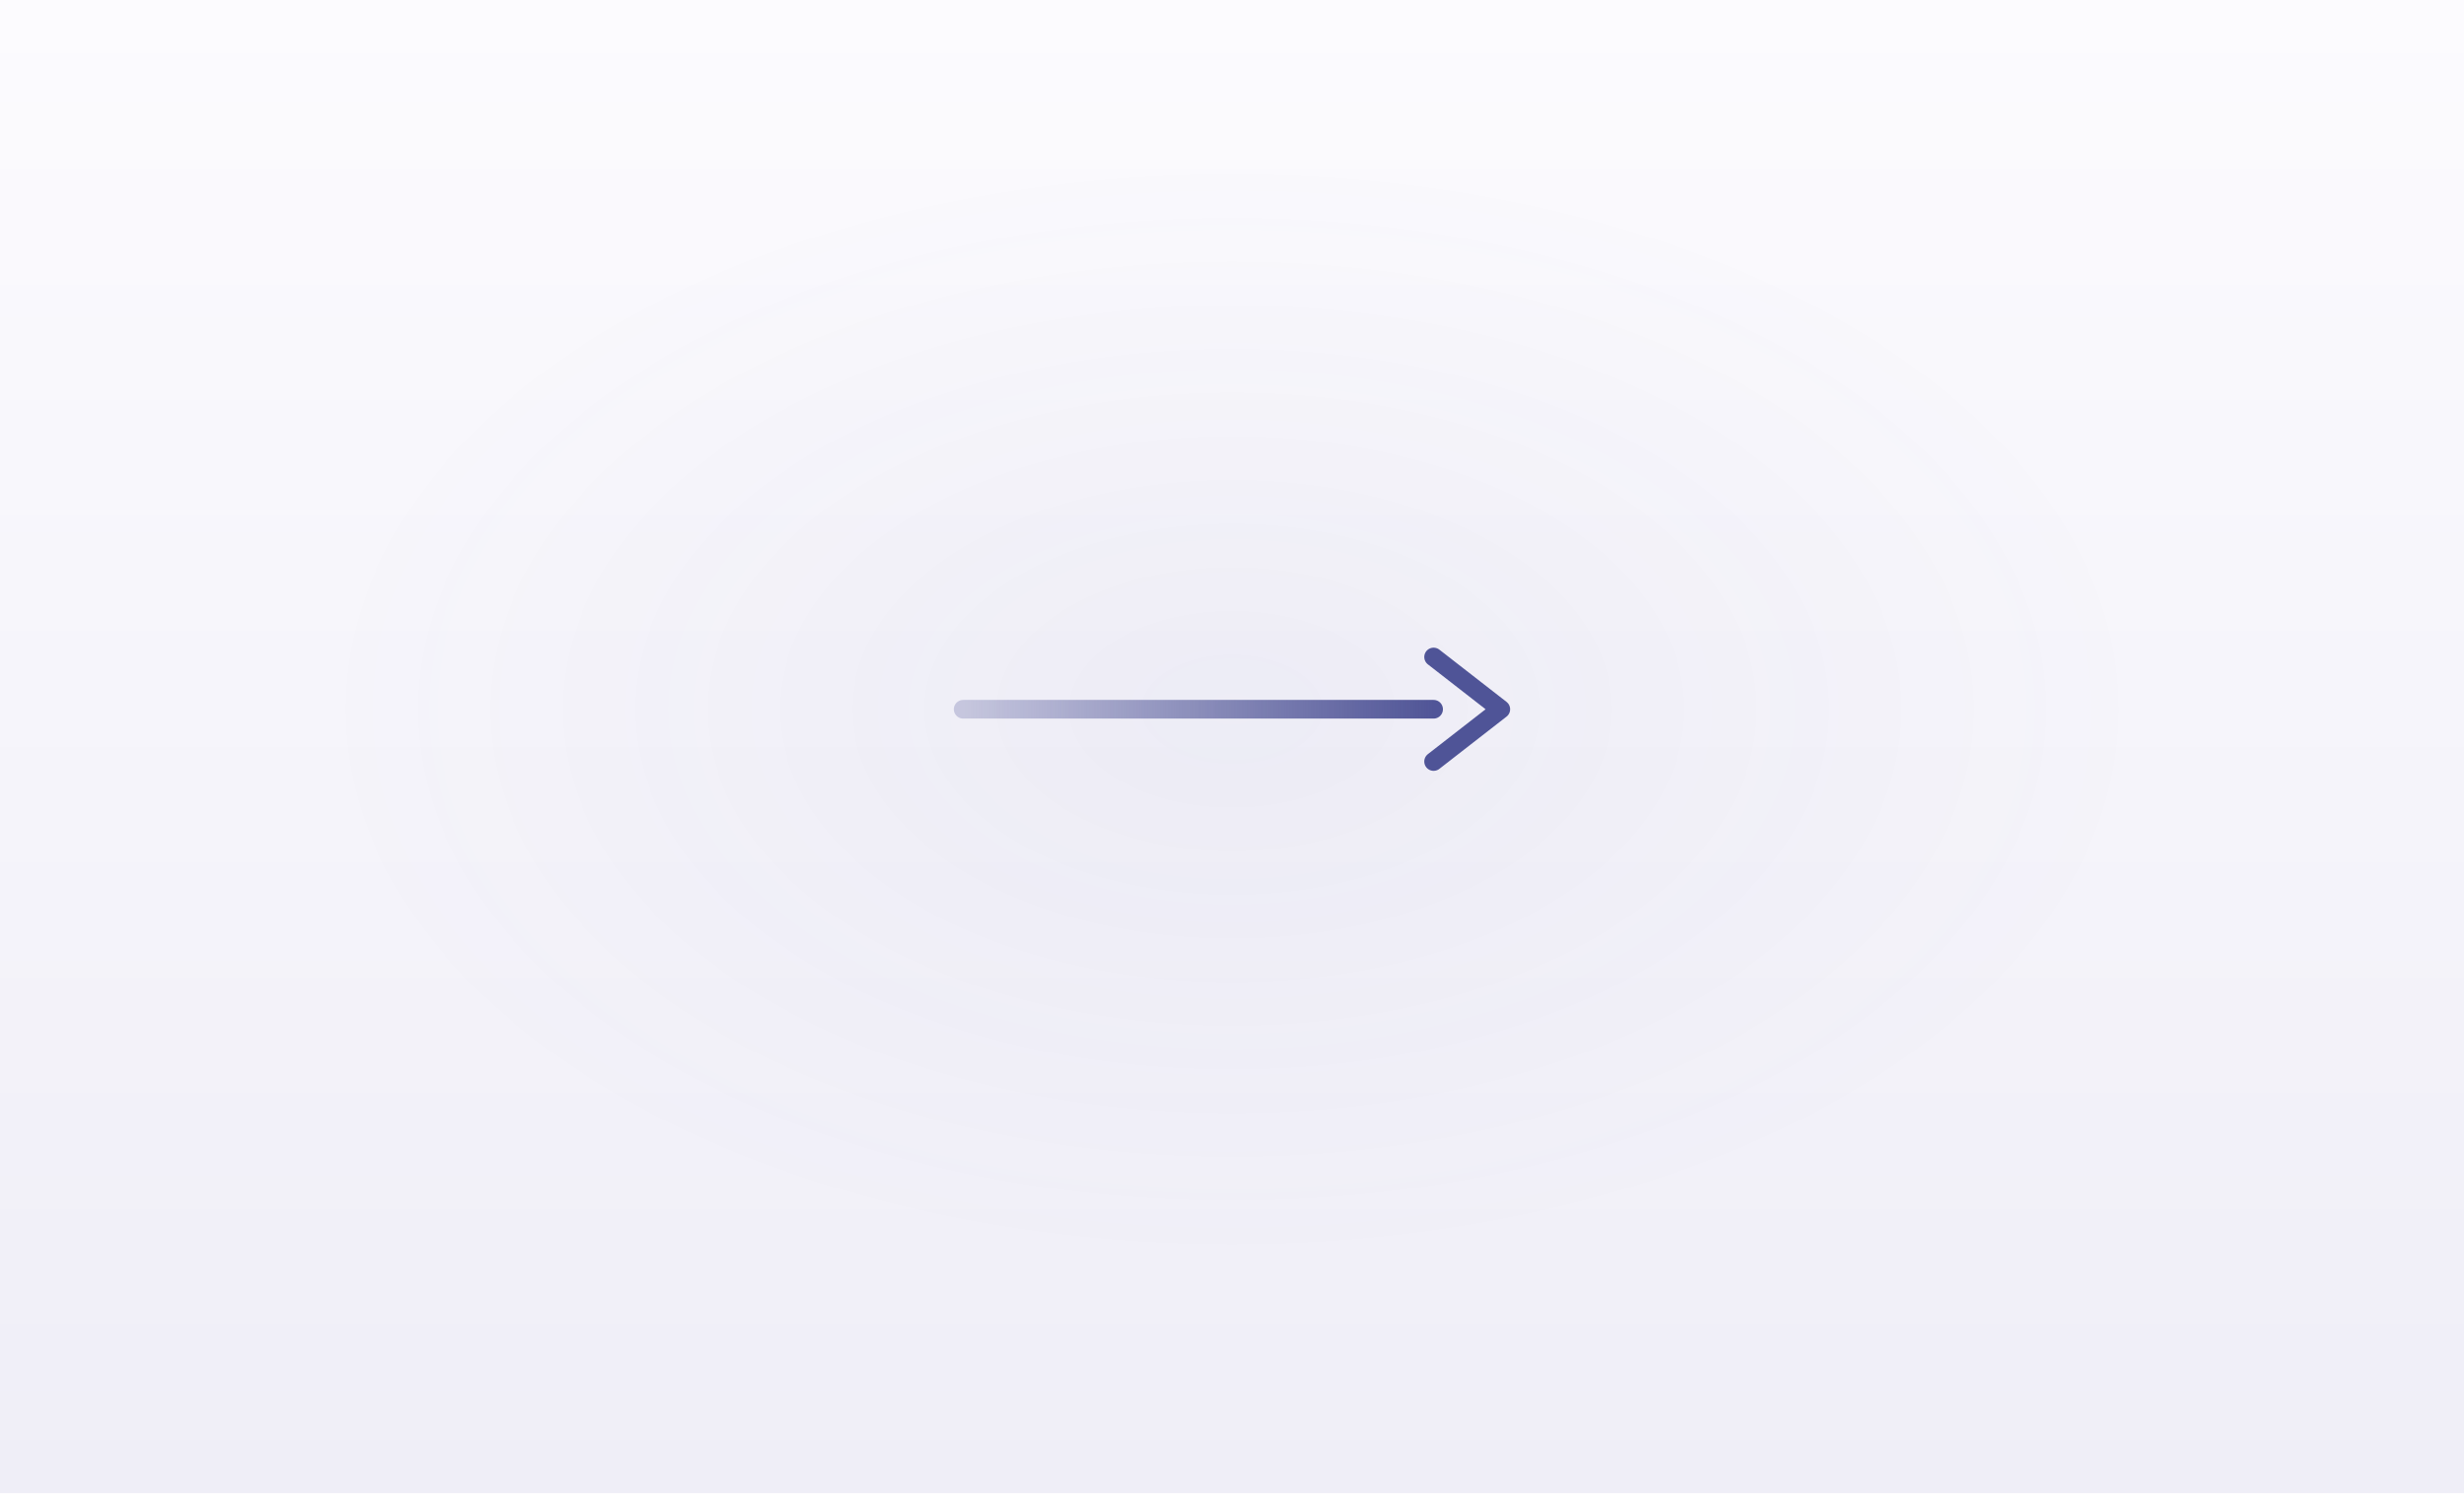
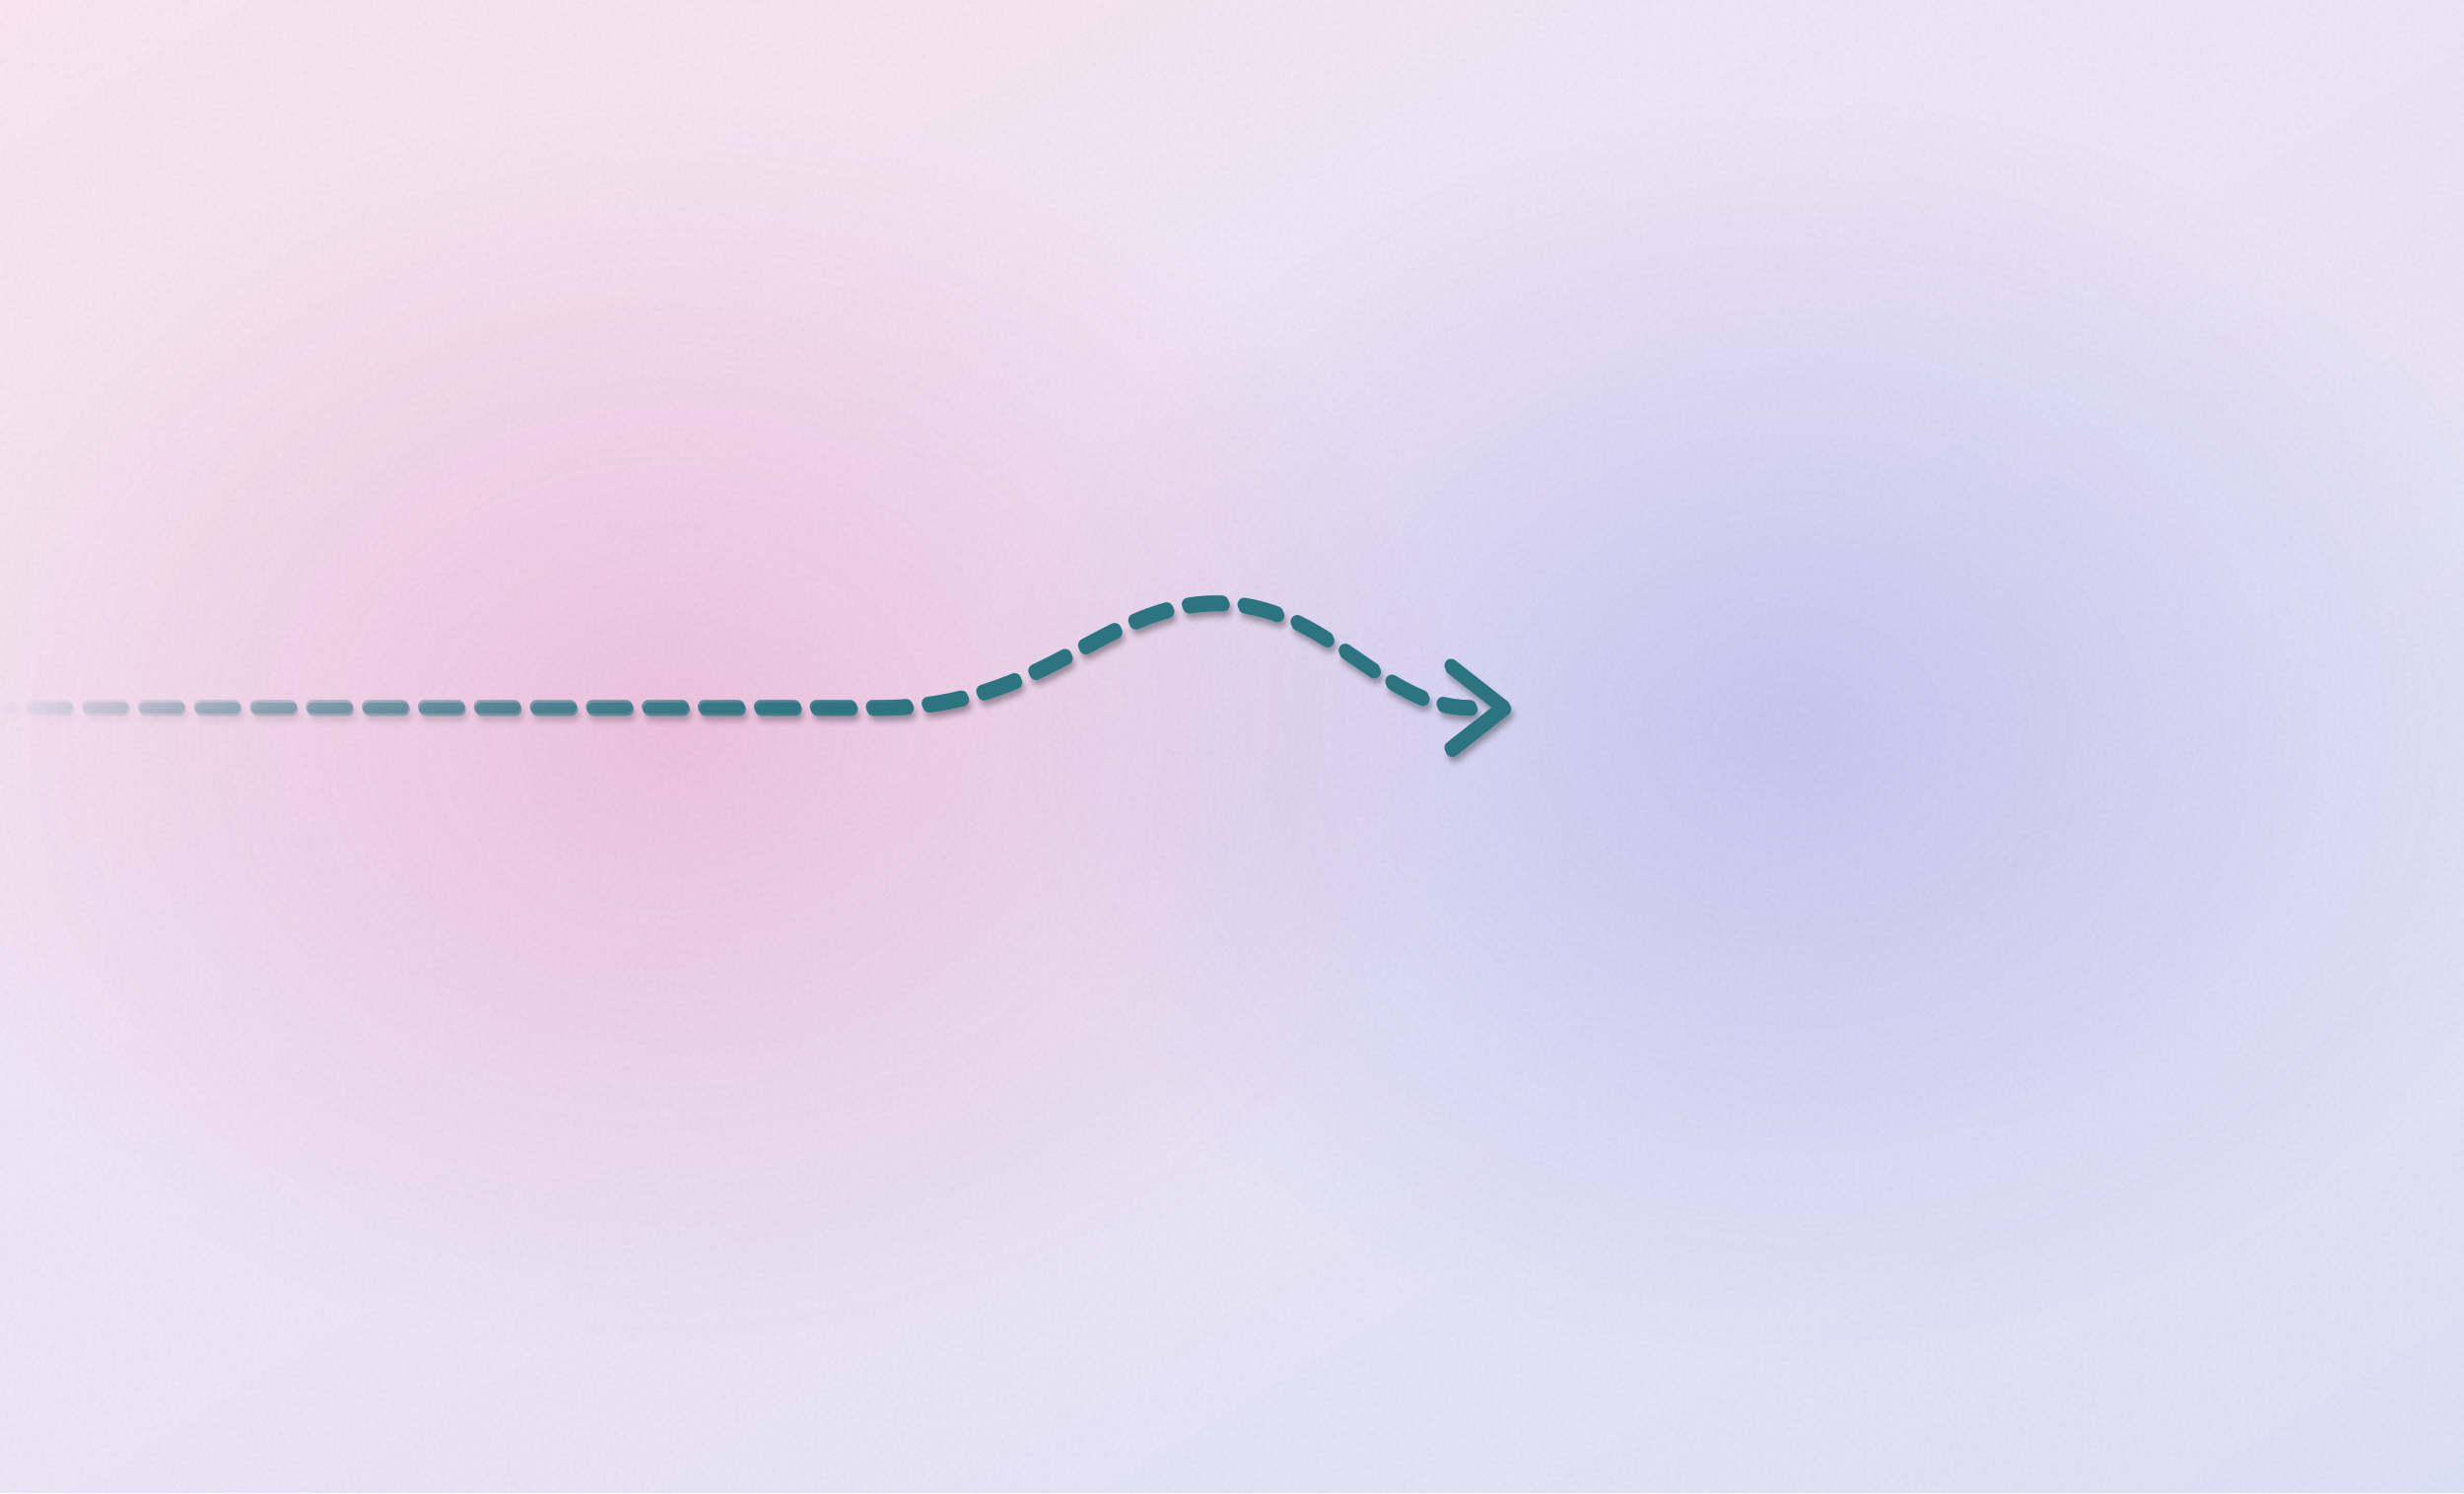
<svg xmlns="http://www.w3.org/2000/svg" width="660" height="400" viewBox="0 0 660 400">
  <defs>
-     <linearGradient id="field" x1="0" y1="0" x2="0" y2="1">
-       <stop offset="0" stop-color="#FCFBFE" />
-       <stop offset="1" stop-color="#EFEEF7" />
+     <linearGradient id="field" x1="0" y1="0" x2="1" y2="1">
+       <stop offset="0" stop-color="#FBE6F1" />
+       <stop offset="0.5" stop-color="#EDE6F8" />
+       <stop offset="1" stop-color="#DCE2F8" />
    </linearGradient>
-     <radialGradient id="wash" cx="0.5" cy="0.5" r="0.5">
-       <stop offset="0" stop-color="#484D92" stop-opacity="0.05" />
-       <stop offset="1" stop-color="#484D92" stop-opacity="0" />
+     <radialGradient id="pool-pink" cx="0.5" cy="0.5" r="0.5">
+       <stop offset="0" stop-color="#E8569B" stop-opacity="0.26" />
+       <stop offset="1" stop-color="#E8569B" stop-opacity="0" />
    </radialGradient>
-     <linearGradient id="shaft" gradientUnits="userSpaceOnUse" x1="258" y1="190" x2="384" y2="190">
-       <stop offset="0" stop-color="#484D92" stop-opacity="0.25" />
-       <stop offset="1" stop-color="#484D92" stop-opacity="0.95" />
+     <radialGradient id="pool-blue" cx="0.5" cy="0.5" r="0.5">
+       <stop offset="0" stop-color="#7178E1" stop-opacity="0.30" />
+       <stop offset="1" stop-color="#7178E1" stop-opacity="0" />
+     </radialGradient>
+     <filter id="felt" x="0" y="0" width="100%" height="100%">
+       <feTurbulence type="fractalNoise" baseFrequency="0.9" numOctaves="3" seed="7" result="noise" />
+       <feColorMatrix type="saturate" values="0" in="noise" result="grey" />
+       <feComponentTransfer in="grey" result="soft">
+         <feFuncA type="linear" slope="0" intercept="0.07" />
+       </feComponentTransfer>
+       <feComposite in="soft" in2="SourceGraphic" operator="in" />
+     </filter>
+     <filter id="lift" x="-10%" y="-30%" width="120%" height="160%">
+       <feGaussianBlur in="SourceAlpha" stdDeviation="0.9" result="b" />
+       <feOffset in="b" dx="0.6" dy="1.4" result="o" />
+       <feComponentTransfer in="o" result="s">
+         <feFuncA type="linear" slope="0.35" />
+       </feComponentTransfer>
+       <feMerge>
+         <feMergeNode in="s" />
+         <feMergeNode in="SourceGraphic" />
+       </feMerge>
+     </filter>
+     <linearGradient id="thread" gradientUnits="userSpaceOnUse" x1="0" y1="0" x2="410" y2="0">
+       <stop offset="0" stop-color="#2C7480" stop-opacity="0" />
+       <stop offset="0.35" stop-color="#2C7480" stop-opacity="0.55" />
+       <stop offset="0.62" stop-color="#2C7480" stop-opacity="1" />
+     </linearGradient>
+     <linearGradient id="sheen" gradientUnits="userSpaceOnUse" x1="0" y1="0" x2="410" y2="0">
+       <stop offset="0" stop-color="#BFE3E6" stop-opacity="0" />
+       <stop offset="0.35" stop-color="#BFE3E6" stop-opacity="0.2" />
+       <stop offset="0.62" stop-color="#BFE3E6" stop-opacity="0.55" />
    </linearGradient>
  </defs>
  <rect width="660" height="400" fill="url(#field)" />
-   <ellipse cx="330" cy="190" rx="250" ry="150" fill="url(#wash)" />
-   <g fill="none" stroke-linecap="round" stroke-linejoin="round" stroke-width="5">
-     <line x1="258" y1="190" x2="384" y2="190" stroke="url(#shaft)" />
-     <polyline points="384,176 402,190 384,204" stroke="#484D92" stroke-opacity="0.95" />
+   <ellipse cx="180" cy="196" rx="210" ry="170" fill="url(#pool-pink)" />
+   <ellipse cx="480" cy="196" rx="210" ry="170" fill="url(#pool-blue)" />
+   <rect width="660" height="400" fill="#000" filter="url(#felt)" />
+   <g filter="url(#lift)" fill="none" stroke-linecap="round" stroke-linejoin="round">
+     <path id="run" d="M -6 190 L 236 190 C 280 190 296 162 326 162 C 356 162 370 190 394 190" stroke="url(#thread)" stroke-width="3.6" stroke-dasharray="9 6" />
+     <path id="tip" d="M 389 179 L 403 190 L 389 201" stroke="#2C7480" stroke-width="3.6" />
+   </g>
+   <g fill="none" stroke-linecap="round" stroke-linejoin="round" stroke="url(#sheen)" stroke-width="1.1" transform="translate(-0.3 -0.7)">
+     <use href="#run" stroke-dasharray="9 6" />
+     <use href="#tip" />
  </g>
</svg>
